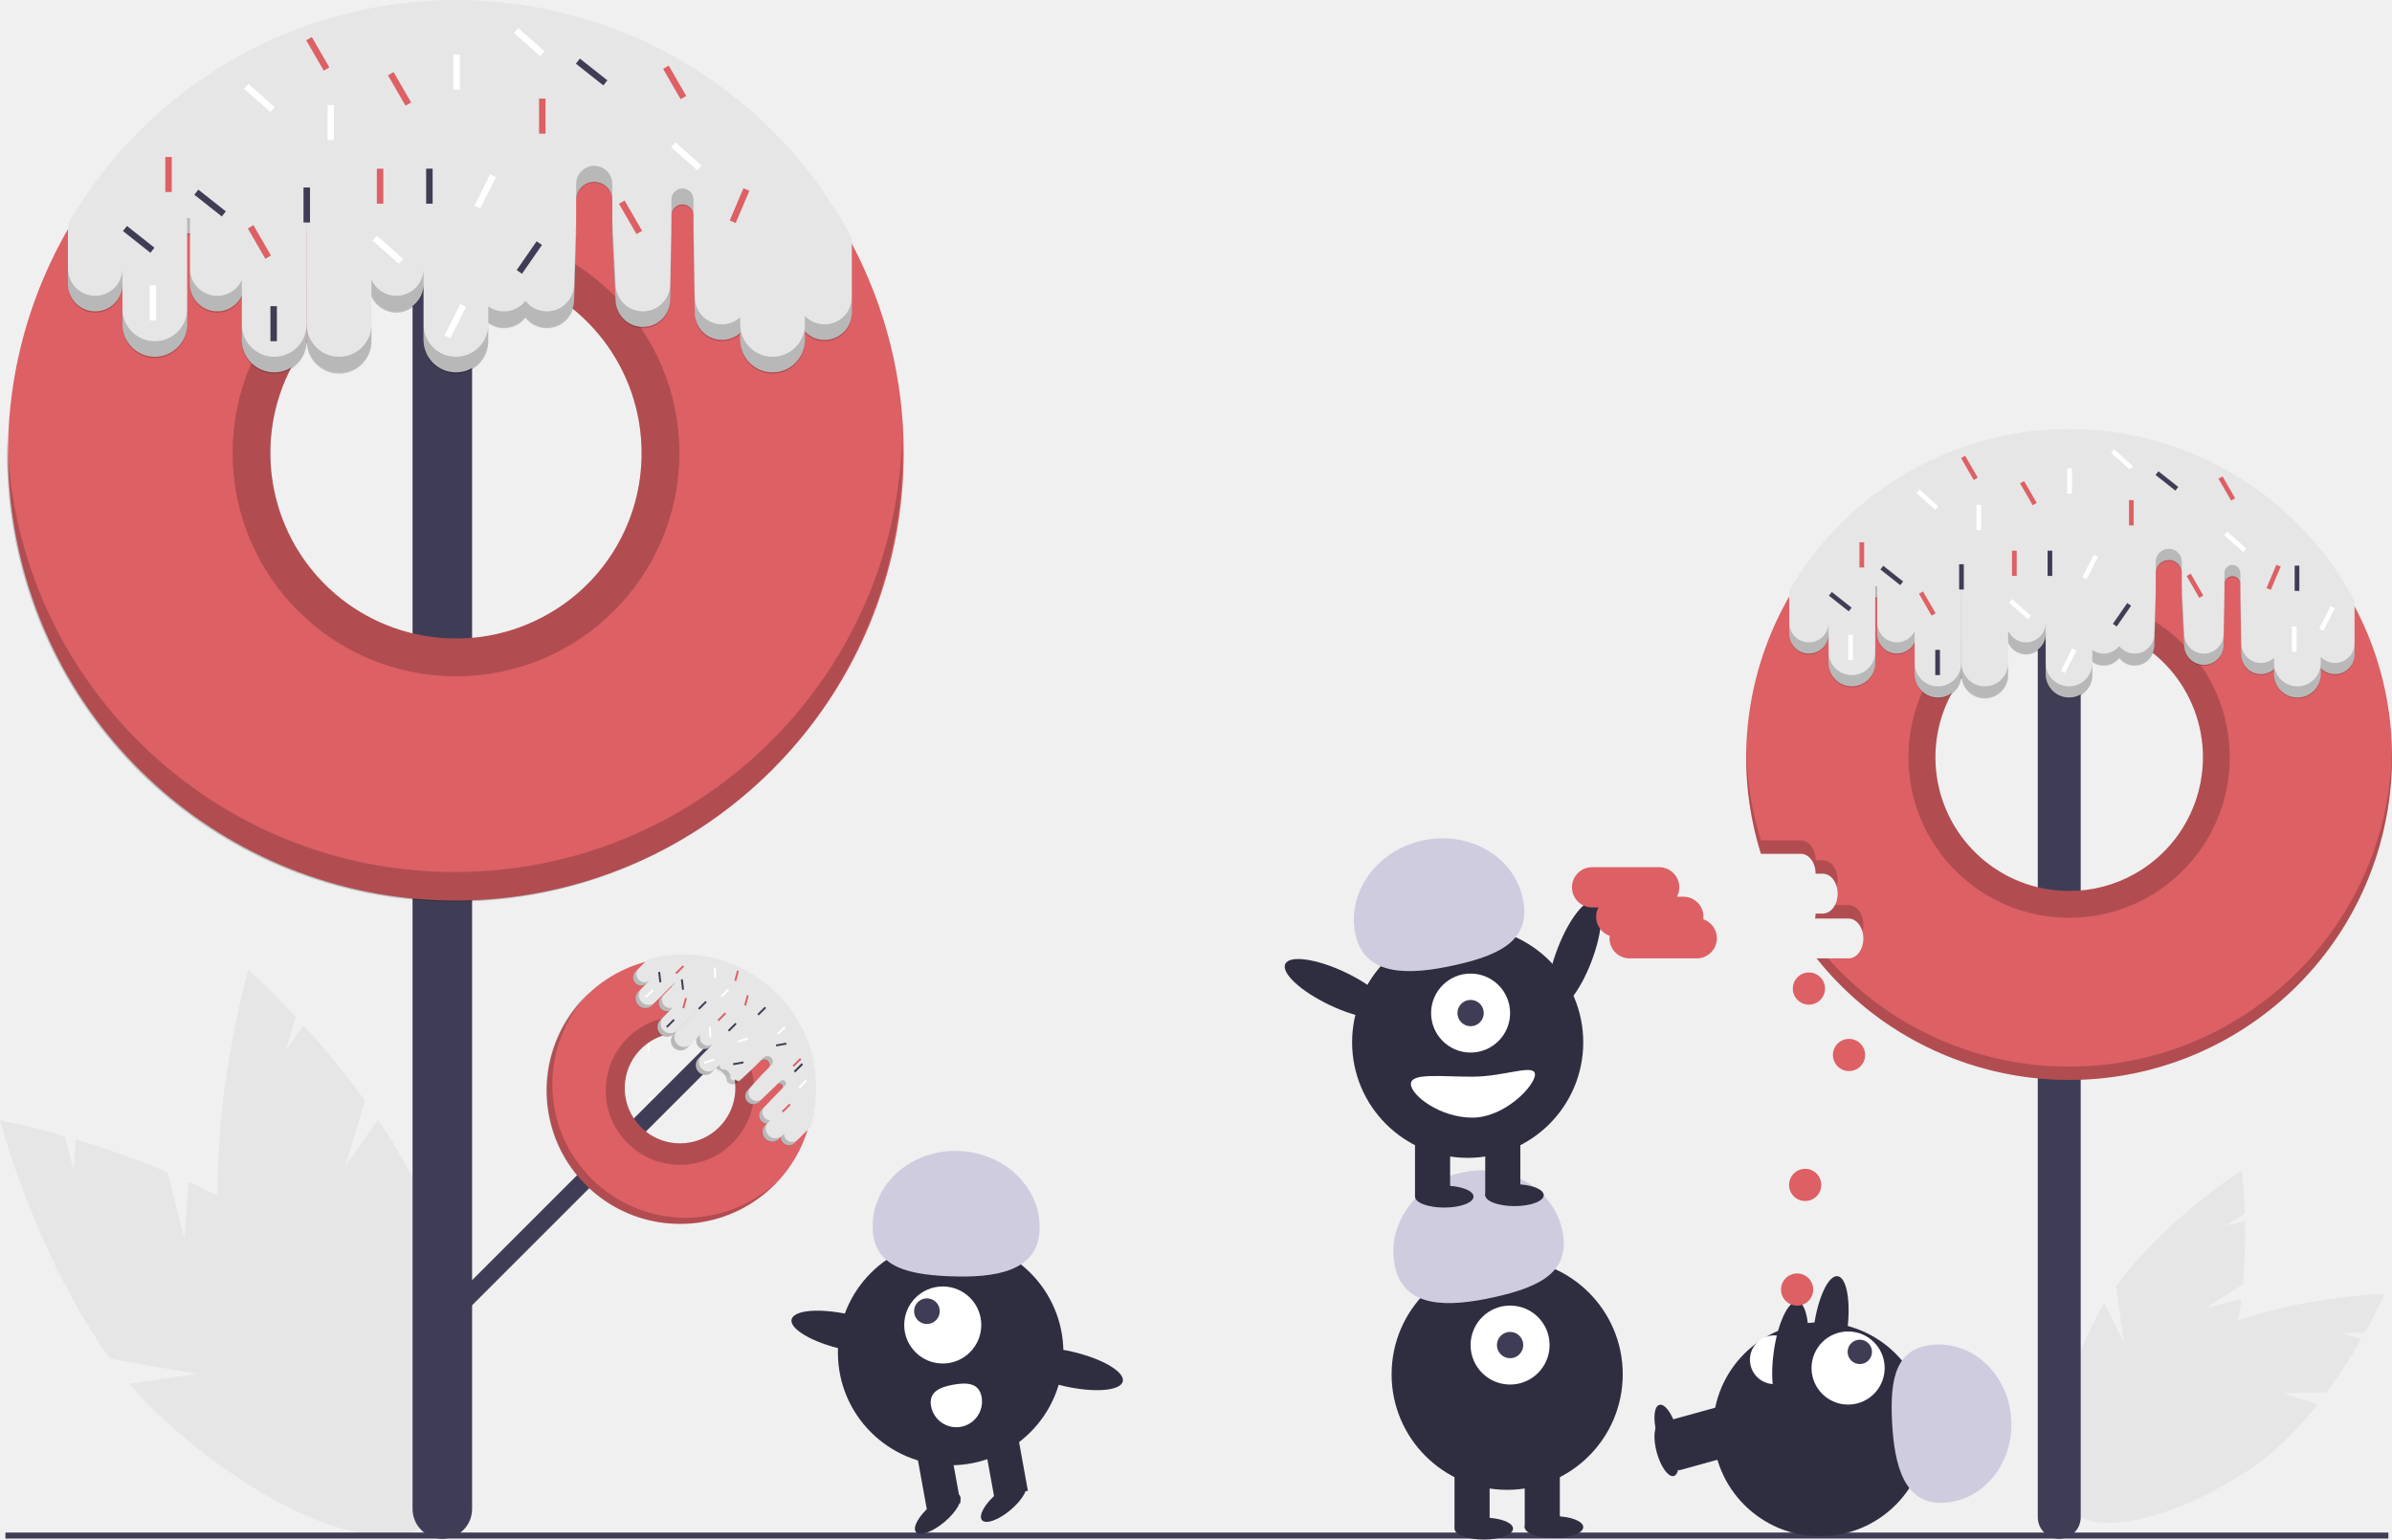
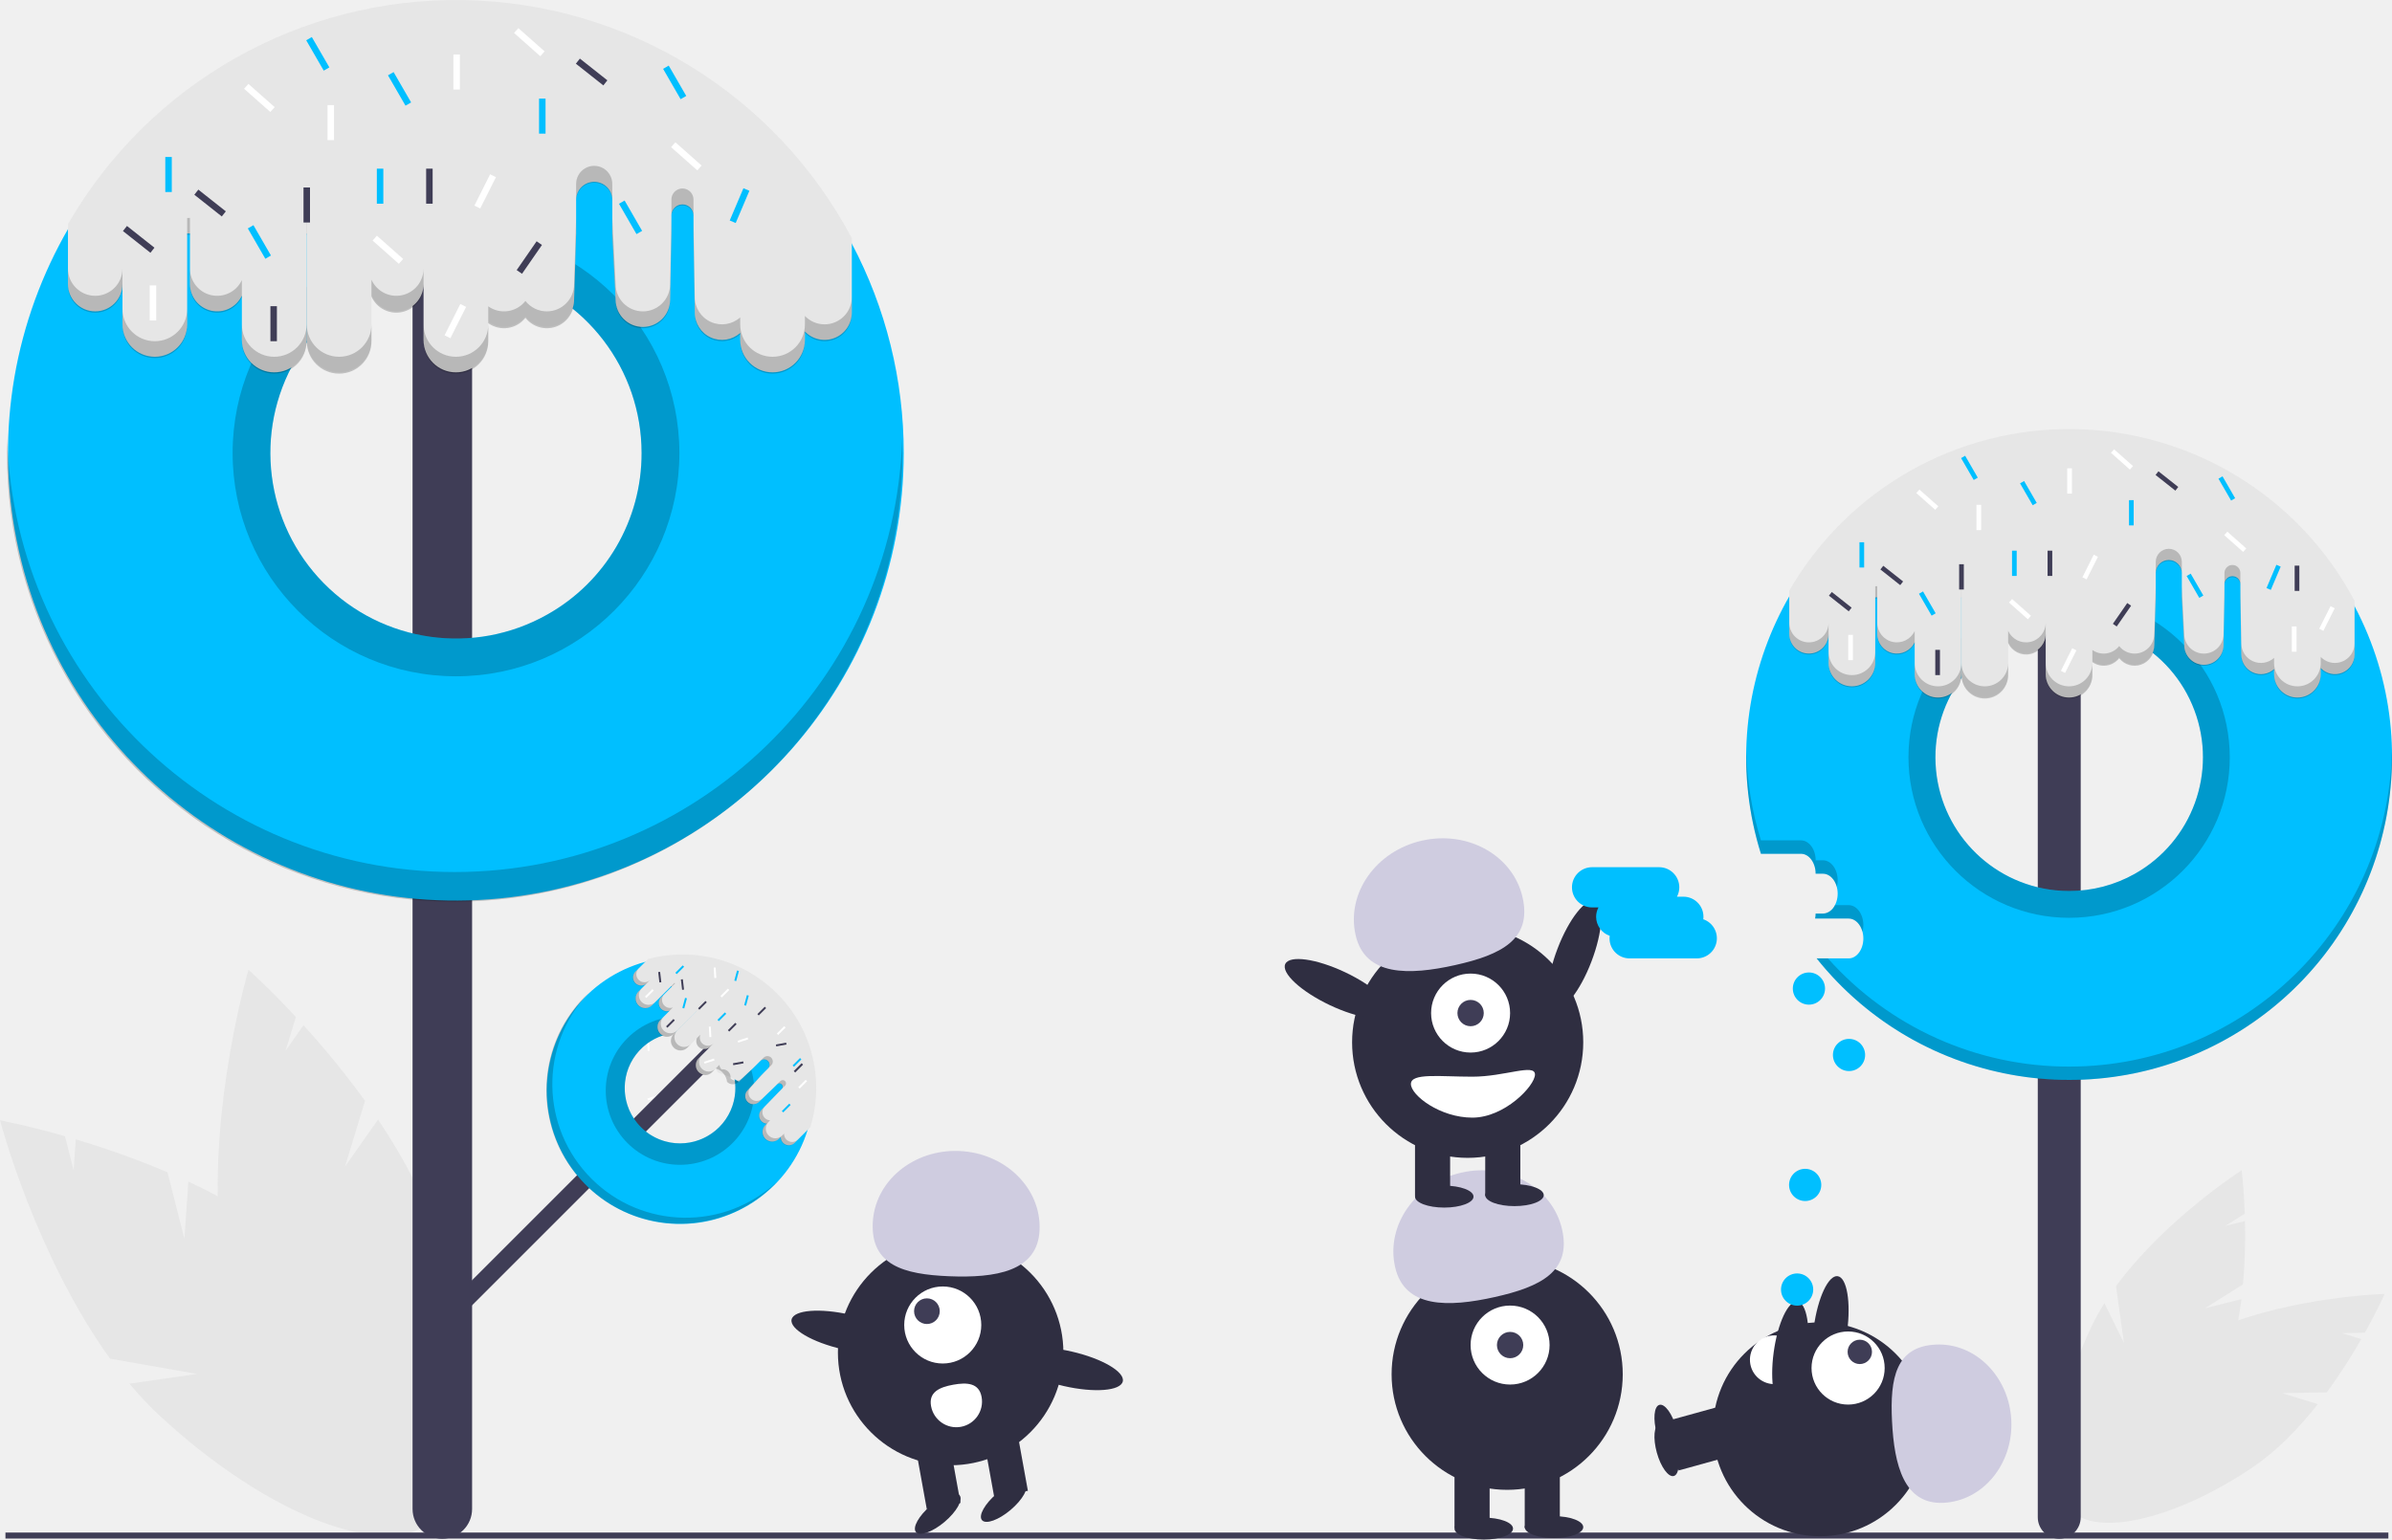
<svg xmlns="http://www.w3.org/2000/svg" id="eecd5703-95c1-49f4-87d9-4f8329cc0b43" data-name="Layer 1" width="891.381" height="573.886" viewBox="0 0 891.381 573.886">
  <path d="M222.569,620.336l-6.293-24.823a322.324,322.324,0,0,0-34.197-12.269l-.795,11.536-3.222-12.709c-14.411-4.115-24.216-5.928-24.216-5.928s13.243,50.359,41.02,88.86l32.366,5.685-25.144,3.625a130.406,130.406,0,0,0,11.247,11.919c40.407,37.506,85.412,54.714,100.523,38.435s-5.396-59.881-45.803-97.387c-12.527-11.627-28.262-20.958-44.014-28.302Z" transform="translate(-153.8458 -158.5369)" fill="#e6e6e6" />
  <path d="M282.425,593.38l7.443-24.502a322.325,322.325,0,0,0-22.932-28.179l-6.643,9.465,3.811-12.545c-10.21-10.972-17.665-17.592-17.665-17.592S231.744,569.981,235.621,617.297l24.768,21.597-23.398-9.894a130.406,130.406,0,0,0,3.467,16.017c15.203,52.993,44.835,90.988,66.185,84.863s26.333-54.05,11.13-107.043c-4.713-16.428-13.361-32.55-23.049-46.978Z" transform="translate(-153.8458 -158.5369)" fill="#e6e6e6" />
  <path d="M975.588,646.175l14.11-8.869a209.77,209.77,0,0,0,.747-23.633l-7.302,1.819,7.224-4.541c-.339-9.748-1.18-16.182-1.18-16.182s-28.53,18.288-46.806,43.199l2.963,21.18-7.281-14.843a84.867,84.867,0,0,0-5.127,9.352c-15.13,32.533-16.77,63.848-3.663,69.943s35.997-15.336,51.127-47.869c4.69-10.086,7.316-21.698,8.708-32.923Z" transform="translate(-153.8458 -158.5369)" fill="#e6e6e6" />
  <path d="M1004.269,677.839l16.663-.299a209.77,209.77,0,0,0,12.855-19.844l-7.191-2.218,8.531-.153c4.749-8.52,7.354-14.462,7.354-14.462s-33.876.908-62.397,12.786l-8.411,19.662,1.439-16.47a84.868,84.868,0,0,0-9.223,5.355c-29.768,20.029-47.359,45.988-39.29,57.981s38.743,5.479,68.511-14.55c9.228-6.209,17.479-14.793,24.472-23.682Z" transform="translate(-153.8458 -158.5369)" fill="#e6e6e6" />
  <rect x="2.029" y="571.273" width="888" height="2.241" fill="#3f3d56" />
  <rect x="402.421" y="219.049" width="2.573" height="13.894" transform="translate(-9.62947 -315.579) rotate(26.64397)" fill="#fff" />
  <rect x="394.196" y="531.16" width="0.767" height="4.142" transform="translate(-212.925 -109.2708) rotate(-6.64807)" fill="#3f3d56" />
  <rect x="396.799" y="565.653" width="0.767" height="4.142" transform="translate(657.0928 -146.5738) rotate(71.64397)" fill="#fff" />
  <rect x="395.063" y="546.129" width="0.767" height="4.142" transform="translate(-186.0342 -133.8152) rotate(-3.44079)" fill="#fff" />
  <rect x="391.484" y="523.458" width="0.767" height="4.142" transform="translate(-184.6801 -134.0709) rotate(-3.44079)" fill="#fff" />
-   <rect x="444.389" y="538.698" width="0.767" height="4.142" transform="translate(625.7457 -232.7066) rotate(68.00391)" fill="#dd6065" />
-   <rect x="400.27" y="538.969" width="0.767" height="4.142" transform="translate(-0.16235 -243.7981) rotate(15)" fill="#dd6065" />
+   <rect x="444.389" y="538.698" width="0.767" height="4.142" transform="translate(625.7457 -232.7066) rotate(68.00391)" fill="#00BFFF" />
+   <rect x="400.27" y="538.969" width="0.767" height="4.142" transform="translate(-0.16235 -243.7981) rotate(15)" fill="#00BFFF" />
  <rect x="286.479" y="70.608" width="2.418" height="13.058" fill="#3f3d56" />
  <rect x="285.028" y="102.042" width="2.418" height="13.058" fill="#fff" />
  <rect x="437.469" y="532.657" width="0.721" height="3.892" transform="translate(352.4128 -311.5472) rotate(45)" fill="#fff" />
  <rect x="444.706" y="574.35" width="0.721" height="3.892" transform="translate(384.0145 -304.4533) rotate(45)" fill="#fff" />
-   <rect x="439.711" y="557.734" width="0.721" height="3.892" transform="translate(6.00519 -253.3652) rotate(15)" fill="#dd6065" />
-   <rect x="440.731" y="542.851" width="0.721" height="3.892" transform="translate(360.5765 -310.8681) rotate(45)" fill="#dd6065" />
+   <rect x="439.711" y="557.734" width="0.721" height="3.892" transform="translate(6.00519 -253.3652) rotate(15)" fill="#00BFFF" />
+   <rect x="440.731" y="542.851" width="0.721" height="3.892" transform="translate(360.5765 -310.8681) rotate(45)" fill="#00BFFF" />
  <path d="M431.652,543.207a3.307,3.307,0,0,0-4.677-4.677L321.459,644.047a3.307,3.307,0,1,0,4.677,4.677L430.973,543.886" transform="translate(-153.8458 -158.5369)" fill="#3f3d56" />
-   <path d="M442.437,529.89a49.711,49.711,0,1,0,12.377,49.809A49.733,49.733,0,0,0,442.437,529.89Zm-40.702,54.094a20.575,20.575,0,0,1-9.05-5.282c-.507-.507-.977-1.043-1.429-1.588a20.621,20.621,0,1,1,10.479,6.87Z" transform="translate(-153.8458 -158.5369)" fill="#dd6065" />
+   <path d="M442.437,529.89a49.711,49.711,0,1,0,12.377,49.809A49.733,49.733,0,0,0,442.437,529.89Zm-40.702,54.094a20.575,20.575,0,0,1-9.05-5.282c-.507-.507-.977-1.043-1.429-1.588a20.621,20.621,0,1,1,10.479,6.87Z" transform="translate(-153.8458 -158.5369)" fill="#00BFFF" />
  <path d="M329.772,253.482a11.093,11.093,0,0,0-22.186,0V721.021a11.093,11.093,0,1,0,22.186,0V256.704" transform="translate(-153.8458 -158.5369)" fill="#3f3d56" />
-   <path d="M471.274,249.338A166.889,166.889,0,1,0,490.624,327.387,166.805,166.805,0,0,0,471.274,249.338Zm-113.508,138.29a69.167,69.167,0,1,1,35.167-60.241A68.827,68.827,0,0,1,357.766,387.628Z" transform="translate(-153.8458 -158.5369)" fill="#dd6065" />
+   <path d="M471.274,249.338A166.889,166.889,0,1,0,490.624,327.387,166.805,166.805,0,0,0,471.274,249.338Zm-113.508,138.29a69.167,69.167,0,1,1,35.167-60.241A68.827,68.827,0,0,1,357.766,387.628Z" transform="translate(-153.8458 -158.5369)" fill="#00BFFF" />
  <path d="M323.29,483.591A166.842,166.842,0,0,1,156.532,321.948q-.087,2.707-.089,5.435a166.847,166.847,0,1,0,333.693,0q0-2.731-.088-5.442A166.842,166.842,0,0,1,323.29,483.591Z" transform="translate(-153.8458 -158.5369)" opacity="0.2" />
  <path d="M323.773,244.131a83.251,83.251,0,1,0,83.256,83.256A83.349,83.349,0,0,0,323.773,244.131Zm33.992,143.497a69.167,69.167,0,1,1,35.167-60.241A68.827,68.827,0,0,1,357.766,387.628Z" transform="translate(-153.8458 -158.5369)" opacity="0.2" />
  <path d="M471.276,247.333v27.755a10.149,10.149,0,0,1-17.478,7.027v3.163a12.056,12.056,0,1,1-24.113,0v-2.636a10.143,10.143,0,0,1-16.926-7.554l-.484-29.5v-6.804a4.111,4.111,0,0,0-8.221,0v6.804l-.484,24.664a10.156,10.156,0,0,1-20.312,0l-1.243-24.664V232.98a6.737,6.737,0,0,0-13.473,0v12.608l-.759,24.664a10.148,10.148,0,0,1-18.136,6.268,10.129,10.129,0,0,1-13.851,2.012v6.746a12.056,12.056,0,1,1-24.113,0V264.448a10.152,10.152,0,0,1-19.412,4.164v16.665a12.056,12.056,0,1,1-24.113,0V245.587h-.068v39.69a12.056,12.056,0,1,1-24.113,0V268.752a10.15,10.15,0,0,1-19.345-4.304V245.587h-1.035v33.887a12.056,12.056,0,0,1-24.113,0V264.448a10.156,10.156,0,1,1-20.312,0V242.091A166.905,166.905,0,0,1,471.276,247.333Z" transform="translate(-153.8458 -158.5369)" fill="#e6e6e6" />
  <path d="M256.034,291.531a12.056,12.056,0,0,1-12.056-12.056v6.287a12.056,12.056,0,0,0,24.113,0v-6.287A12.056,12.056,0,0,1,256.034,291.531Z" transform="translate(-153.8458 -158.5369)" opacity="0.2" />
  <path d="M280.215,291.531a12.056,12.056,0,0,1-12.056-12.056v6.287a12.056,12.056,0,0,0,24.113,0v-6.287A12.056,12.056,0,0,1,280.215,291.531Z" transform="translate(-153.8458 -158.5369)" opacity="0.2" />
  <path d="M243.978,262.949a10.15,10.15,0,0,1-19.345-4.304v6.287a10.15,10.15,0,0,0,19.345,4.304Z" transform="translate(-153.8458 -158.5369)" opacity="0.2" />
  <rect x="114.245" y="81.247" width="0.068" height="6.287" opacity="0.2" />
  <path d="M199.485,258.645a10.156,10.156,0,0,1-20.312,0v6.287a10.156,10.156,0,0,0,20.312,0Z" transform="translate(-153.8458 -158.5369)" opacity="0.2" />
  <rect x="69.752" y="81.247" width="1.035" height="6.287" opacity="0.2" />
  <path d="M211.542,285.727a12.056,12.056,0,0,1-12.056-12.056v6.287a12.056,12.056,0,1,0,24.113,0v-6.287A12.056,12.056,0,0,1,211.542,285.727Z" transform="translate(-153.8458 -158.5369)" opacity="0.2" />
  <path d="M323.74,291.531a12.056,12.056,0,0,1-12.056-12.056v6.287a12.056,12.056,0,0,0,24.113,0v-6.287A12.056,12.056,0,0,1,323.74,291.531Z" transform="translate(-153.8458 -158.5369)" opacity="0.2" />
  <path d="M412.275,232.98a4.111,4.111,0,1,0-8.221,0v6.287a4.111,4.111,0,1,1,8.221,0Z" transform="translate(-153.8458 -158.5369)" opacity="0.2" />
  <path d="M311.683,258.645a10.152,10.152,0,0,1-19.412,4.164v6.287a10.152,10.152,0,0,0,19.412-4.164Z" transform="translate(-153.8458 -158.5369)" opacity="0.2" />
  <path d="M393.414,274.604a10.155,10.155,0,0,1-10.156-10.156L382.015,239.784v6.287l1.243,24.664a10.156,10.156,0,0,0,20.312,0l.484-24.664v-6.287l-.484,24.664A10.155,10.155,0,0,1,393.414,274.604Z" transform="translate(-153.8458 -158.5369)" opacity="0.2" />
  <path d="M461.12,279.44a10.123,10.123,0,0,1-7.322-3.129v3.163a12.056,12.056,0,0,1-24.113,0v-2.636a10.143,10.143,0,0,1-16.926-7.554L412.275,239.784v6.287l.484,29.5a10.143,10.143,0,0,0,16.926,7.554v2.636a12.056,12.056,0,0,0,24.113,0v-3.163a10.149,10.149,0,0,0,17.478-7.027v-6.287A10.155,10.155,0,0,1,461.12,279.44Z" transform="translate(-153.8458 -158.5369)" opacity="0.2" />
  <path d="M357.627,274.604a10.131,10.131,0,0,1-7.98-3.888,10.129,10.129,0,0,1-13.851,2.012v6.287a10.129,10.129,0,0,0,13.851-2.012,10.148,10.148,0,0,0,18.136-6.268l.759-24.664v-6.287l-.759,24.664A10.155,10.155,0,0,1,357.627,274.604Z" transform="translate(-153.8458 -158.5369)" opacity="0.2" />
  <path d="M382.015,227.176a6.737,6.737,0,1,0-13.473,0v6.287a6.737,6.737,0,1,1,13.473,0Z" transform="translate(-153.8458 -158.5369)" opacity="0.2" />
  <rect x="113.103" y="69.882" width="2.418" height="13.058" fill="#3f3d56" />
  <rect x="158.805" y="62.87" width="2.418" height="13.058" fill="#3f3d56" />
  <rect x="100.771" y="114.133" width="2.418" height="13.058" fill="#3f3d56" />
  <rect x="349.889" y="248.005" width="2.418" height="13.058" transform="matrix(0.82235, 0.56898, -0.56898, 0.82235, 53.34956, -313.0864)" fill="#3f3d56" />
  <rect x="230.92" y="227.694" width="2.418" height="13.058" transform="translate(-249.4311 112.3918) rotate(-51.64807)" fill="#3f3d56" />
  <rect x="373.102" y="178.849" width="2.418" height="13.058" transform="translate(-157.1666 205.3561) rotate(-51.64807)" fill="#3f3d56" />
  <rect x="204.321" y="241.235" width="2.418" height="13.058" transform="translate(-270.1448 96.67165) rotate(-51.64807)" fill="#3f3d56" />
  <rect x="122.05" y="39.173" width="2.418" height="13.058" fill="#fff" />
  <rect x="55.795" y="106.395" width="2.418" height="13.058" fill="#fff" />
  <rect x="168.961" y="20.312" width="2.418" height="13.058" fill="#fff" />
  <rect x="333.446" y="223.341" width="2.418" height="13.058" transform="translate(-15.2249 -284.2015) rotate(26.64397)" fill="#fff" />
  <rect x="322.323" y="271.702" width="2.418" height="13.058" transform="translate(5.28136 -274.078) rotate(26.64397)" fill="#fff" />
  <rect x="297.175" y="245.104" width="2.418" height="13.058" transform="translate(-241.6971 149.4362) rotate(-48.44079)" fill="#fff" />
  <rect x="249.297" y="188.521" width="2.418" height="13.058" transform="translate(-215.4738 94.56458) rotate(-48.44079)" fill="#fff" />
  <rect x="408.406" y="210.284" width="2.418" height="13.058" transform="translate(-178.2011 220.9465) rotate(-48.44079)" fill="#fff" />
  <rect x="349.889" y="167.726" width="2.418" height="13.058" transform="translate(-166.0534 162.8345) rotate(-48.44079)" fill="#fff" />
-   <rect x="140.428" y="62.87" width="2.418" height="13.058" fill="#dd6065" />
-   <rect x="428.234" y="228.661" width="2.418" height="13.058" transform="translate(-27.78501 -307.6581) rotate(23.00391)" fill="#dd6065" />
-   <rect x="249.297" y="242.202" width="2.418" height="13.058" transform="translate(-244.6498 0.0399) rotate(-30)" fill="#dd6065" />
-   <rect x="387.611" y="233.013" width="2.418" height="13.058" transform="translate(-221.5249 67.9656) rotate(-30)" fill="#dd6065" />
-   <rect x="301.528" y="185.136" width="2.418" height="13.058" transform="matrix(0.86603, -0.5, 0.5, 0.86603, -209.119, 18.50958)" fill="#dd6065" />
-   <rect x="404.054" y="182.718" width="2.418" height="13.058" transform="translate(-194.1741 69.44867) rotate(-30)" fill="#dd6065" />
-   <rect x="271.06" y="172.078" width="2.418" height="13.058" transform="translate(-206.6721 1.52637) rotate(-30)" fill="#dd6065" />
-   <rect x="200.879" y="36.755" width="2.418" height="13.058" fill="#dd6065" />
-   <rect x="61.599" y="58.517" width="2.418" height="13.058" fill="#dd6065" />
+   <rect x="140.428" y="62.87" width="2.418" height="13.058" fill="#00BFFF" />
+   <rect x="428.234" y="228.661" width="2.418" height="13.058" transform="translate(-27.78501 -307.6581) rotate(23.00391)" fill="#00BFFF" />
+   <rect x="249.297" y="242.202" width="2.418" height="13.058" transform="translate(-244.6498 0.0399) rotate(-30)" fill="#00BFFF" />
+   <rect x="387.611" y="233.013" width="2.418" height="13.058" transform="translate(-221.5249 67.9656) rotate(-30)" fill="#00BFFF" />
+   <rect x="301.528" y="185.136" width="2.418" height="13.058" transform="matrix(0.86603, -0.5, 0.5, 0.86603, -209.119, 18.50958)" fill="#00BFFF" />
+   <rect x="404.054" y="182.718" width="2.418" height="13.058" transform="translate(-194.1741 69.44867) rotate(-30)" fill="#00BFFF" />
+   <rect x="271.06" y="172.078" width="2.418" height="13.058" transform="translate(-206.6721 1.52637) rotate(-30)" fill="#00BFFF" />
+   <rect x="200.879" y="36.755" width="2.418" height="13.058" fill="#00BFFF" />
+   <rect x="61.599" y="58.517" width="2.418" height="13.058" fill="#00BFFF" />
  <path d="M374.238,597.888a49.736,49.736,0,0,1-1.078-69.223q-.589.552-1.164,1.127a49.737,49.737,0,1,0,70.339,70.339q.576-.576,1.128-1.166A49.736,49.736,0,0,1,374.238,597.888Z" transform="translate(-153.8458 -158.5369)" opacity="0.2" />
  <path d="M426.827,545.5a27.674,27.674,0,1,0,0,39.124A27.708,27.708,0,0,0,426.827,545.5Zm-4.981,33.203a20.627,20.627,0,0,1-29.162,0c-.507-.507-.977-1.043-1.429-1.588a20.616,20.616,0,1,1,30.59,1.588Z" transform="translate(-153.8458 -158.5369)" opacity="0.2" />
  <path d="M455.81,578.703,449.96,584.554a3.025,3.025,0,0,1-5.165-2.203l-.667.667a3.594,3.594,0,0,1-5.083-5.083l.556-.556a3.024,3.024,0,0,1-1.976-5.16l6.116-6.32,1.434-1.434a1.225,1.225,0,0,0-1.733-1.733l-1.434,1.434-5.301,5.097a3.027,3.027,0,0,1-4.281-4.281l4.937-5.461,2.658-2.658a2.008,2.008,0,0,0-2.84-2.84l-2.658,2.658-5.359,5.039a34.695,34.695,0,0,0-7.645-3.364,3.017,3.017,0,0,1-.842-1.633l-1.422,1.422a3.594,3.594,0,0,1-5.083-5.083l4.391-4.391a3.026,3.026,0,0,1-4.97-3.214L410.08,548.97a3.594,3.594,0,0,1-5.083-5.083l8.366-8.366-.014-.014-8.366,8.366a3.594,3.594,0,0,1-5.083-5.083l3.483-3.483a3.026,3.026,0,0,1-3.17-4.985l3.976-3.976-.218-.218-7.143,7.143a3.594,3.594,0,0,1-5.083-5.083l3.167-3.167a3.027,3.027,0,0,1-4.281-4.281l4.713-4.713a49.754,49.754,0,0,1,60.467,62.677Z" transform="translate(-153.8458 -158.5369)" fill="#e6e6e6" />
  <path d="M401.124,542.649a3.594,3.594,0,0,1,0-5.083l-1.325,1.325a3.594,3.594,0,0,0,5.083,5.083l1.325-1.325A3.594,3.594,0,0,1,401.124,542.649Z" transform="translate(-153.8458 -158.5369)" opacity="0.2" />
  <path d="M406.221,547.746a3.594,3.594,0,0,1,0-5.083l-1.325,1.325a3.594,3.594,0,1,0,5.083,5.083l1.325-1.325A3.594,3.594,0,0,1,406.221,547.746Z" transform="translate(-153.8458 -158.5369)" opacity="0.2" />
  <path d="M404.607,534.083a3.026,3.026,0,0,1-3.17-4.985l-1.325,1.325a3.026,3.026,0,0,0,3.17,4.985Z" transform="translate(-153.8458 -158.5369)" opacity="0.2" />
  <rect x="412.98" y="534.943" width="1.874" height="0.02" transform="translate(-410.8811 290.8307) rotate(-45)" opacity="0.2" />
  <path d="M396.136,523.798a3.027,3.027,0,1,1-4.281-4.281l-1.325,1.325a3.027,3.027,0,0,0,4.281,4.281Z" transform="translate(-153.8458 -158.5369)" opacity="0.2" />
  <rect x="403.703" y="525.522" width="1.874" height="0.309" transform="translate(-407.0386 281.5542) rotate(-45)" opacity="0.2" />
  <path d="M392.968,532.048a3.594,3.594,0,0,1,0-5.083L391.643,528.29a3.594,3.594,0,1,0,5.083,5.083l1.325-1.325A3.594,3.594,0,0,1,392.968,532.048Z" transform="translate(-153.8458 -158.5369)" opacity="0.2" />
  <path d="M415.395,556.921a3.594,3.594,0,0,1,0-5.083L414.07,553.163a3.594,3.594,0,1,0,5.083,5.083l1.325-1.325A3.594,3.594,0,0,1,415.395,556.921Z" transform="translate(-153.8458 -158.5369)" opacity="0.2" />
  <path d="M446.399,563.241a1.225,1.225,0,0,0-1.733-1.733l-1.325,1.325a1.225,1.225,0,1,1,1.733,1.733Z" transform="translate(-153.8458 -158.5369)" opacity="0.2" />
  <path d="M419.786,547.448a3.026,3.026,0,0,1-4.97-3.214l-1.325,1.325a3.026,3.026,0,0,0,4.97,3.214Z" transform="translate(-153.8458 -158.5369)" opacity="0.2" />
  <path d="M433.65,568.039a3.027,3.027,0,0,1,0-4.281l4.937-5.461-1.325,1.325-4.937,5.461a3.027,3.027,0,1,0,4.281,4.281l5.301-5.097,1.325-1.325-5.301,5.097A3.027,3.027,0,0,1,433.65,568.039Z" transform="translate(-153.8458 -158.5369)" opacity="0.2" />
  <path d="M446.902,583.33a3.018,3.018,0,0,1-.884-2.203l-.667.667a3.594,3.594,0,1,1-5.083-5.083l.556-.556a3.024,3.024,0,0,1-1.976-5.16l6.116-6.32-1.325,1.325-6.116,6.32a3.024,3.024,0,0,0,1.976,5.16l-.556.556a3.594,3.594,0,1,0,5.083,5.083l.667-.667a3.025,3.025,0,0,0,5.165,2.203l1.325-1.325A3.027,3.027,0,0,1,446.902,583.33Z" transform="translate(-153.8458 -158.5369)" opacity="0.2" />
  <path d="M426.106,560.496a3.02,3.02,0,0,0-3.364-3.364,3.017,3.017,0,0,1-.842-1.633l-1.325,1.325a5.804,5.804,0,0,1,4.206,4.997,3.027,3.027,0,0,0,4.281,0l5.359-5.039,1.325-1.325-5.359,5.039A3.027,3.027,0,0,1,426.106,560.496Z" transform="translate(-153.8458 -158.5369)" opacity="0.2" />
  <path d="M441.244,555.639a2.008,2.008,0,1,0-2.84-2.84l-1.325,1.325a2.008,2.008,0,1,1,2.84,2.84Z" transform="translate(-153.8458 -158.5369)" opacity="0.2" />
  <rect x="415.246" y="531.332" width="0.721" height="3.892" transform="translate(344.9668 -296.2214) rotate(45)" fill="#3f3d56" />
  <rect x="426.357" y="539.487" width="0.721" height="3.892" transform="translate(353.9879 -301.6897) rotate(45)" fill="#3f3d56" />
  <rect x="437.357" y="533.487" width="0.721" height="3.892" transform="translate(352.9671 -311.2253) rotate(45)" fill="#3f3d56" />
  <rect x="403.319" y="538.06" width="0.721" height="3.892" transform="translate(346.231 -285.8171) rotate(45)" fill="#3f3d56" />
  <rect x="428.6" y="552.943" width="0.721" height="3.892" transform="translate(744.1707 -125.0834) rotate(79.67891)" fill="#3f3d56" />
  <rect x="444.6" y="545.943" width="0.721" height="3.892" transform="translate(750.4174 -146.5704) rotate(79.67891)" fill="#3f3d56" />
  <rect x="407.804" y="523.584" width="0.721" height="3.892" transform="translate(-211.9423 -107.7498) rotate(-6.64807)" fill="#3f3d56" />
  <rect x="399.343" y="520.832" width="0.721" height="3.892" transform="translate(-211.6805 -108.7478) rotate(-6.64807)" fill="#3f3d56" />
  <rect x="423.605" y="526.744" width="0.721" height="3.892" transform="translate(344.1714 -303.4757) rotate(45)" fill="#fff" />
  <rect x="444.605" y="540.744" width="0.721" height="3.892" transform="translate(360.2217 -314.2244) rotate(45)" fill="#fff" />
  <rect x="452.605" y="560.744" width="0.721" height="3.892" transform="translate(376.707 -314.0234) rotate(45)" fill="#fff" />
  <rect x="395.469" y="526.948" width="0.721" height="3.892" transform="translate(336.0749 -283.5212) rotate(45)" fill="#fff" />
  <rect x="430.333" y="544.278" width="0.721" height="3.892" transform="translate(659.6445 -193.1087) rotate(71.64397)" fill="#fff" />
  <rect x="417.794" y="552.127" width="0.721" height="3.892" transform="translate(658.5045 -175.8307) rotate(71.64397)" fill="#fff" />
  <rect x="418.1" y="541.22" width="0.721" height="3.892" transform="translate(-185.6907 -132.443) rotate(-3.44079)" fill="#fff" />
  <rect x="419.935" y="519.201" width="0.721" height="3.892" transform="translate(-184.3658 -132.3726) rotate(-3.44079)" fill="#fff" />
-   <rect x="422.484" y="535.613" width="0.721" height="3.892" transform="translate(350.1142 -300.0852) rotate(45)" fill="#dd6065" />
-   <rect x="446.484" y="569.613" width="0.721" height="3.892" transform="translate(381.1853 -307.0974) rotate(45)" fill="#dd6065" />
-   <rect x="450.484" y="552.613" width="0.721" height="3.892" transform="translate(370.336 -314.905) rotate(45)" fill="#dd6065" />
-   <rect x="408.62" y="530.516" width="0.721" height="3.892" transform="translate(-2.09876 -246.2455) rotate(15)" fill="#dd6065" />
-   <rect x="431.658" y="529.497" width="0.721" height="3.892" transform="translate(-1.57758 -252.243) rotate(15)" fill="#dd6065" />
-   <rect x="427.988" y="520.322" width="0.721" height="3.892" transform="translate(-4.07719 -251.6058) rotate(15)" fill="#dd6065" />
-   <rect x="406.785" y="518.08" width="0.721" height="3.892" transform="translate(333.118 -294.12) rotate(45)" fill="#dd6065" />
+   <rect x="422.484" y="535.613" width="0.721" height="3.892" transform="translate(350.1142 -300.0852) rotate(45)" fill="#00BFFF" />
+   <rect x="446.484" y="569.613" width="0.721" height="3.892" transform="translate(381.1853 -307.0974) rotate(45)" fill="#00BFFF" />
+   <rect x="450.484" y="552.613" width="0.721" height="3.892" transform="translate(370.336 -314.905) rotate(45)" fill="#00BFFF" />
+   <rect x="408.62" y="530.516" width="0.721" height="3.892" transform="translate(-2.09876 -246.2455) rotate(15)" fill="#00BFFF" />
+   <rect x="431.658" y="529.497" width="0.721" height="3.892" transform="translate(-1.57758 -252.243) rotate(15)" fill="#00BFFF" />
+   <rect x="427.988" y="520.322" width="0.721" height="3.892" transform="translate(-4.07719 -251.6058) rotate(15)" fill="#00BFFF" />
+   <rect x="406.785" y="518.08" width="0.721" height="3.892" transform="translate(333.118 -294.12) rotate(45)" fill="#00BFFF" />
  <path d="M929.226,365.467a8,8,0,1,0-16,0V724.114a8,8,0,0,0,16,0V367.79" transform="translate(-153.8458 -158.5369)" fill="#3f3d56" />
-   <path d="M1031.276,384.5a120.362,120.362,0,0,0-221.22,92.29h14.93c3,0,5.46,3.34,5.46,7.43h2.74c3.01,0,5.47,3.34,5.47,7.43,0,4.08-2.46,7.43-5.47,7.43h-2.74a10.087,10.087,0,0,1-.19,1.85h12.5c3.01,0,5.47,3.35,5.47,7.43,0,4.09-2.46,7.43-5.47,7.43h-11.94a120.34,120.34,0,0,0,200.46-131.29Zm-81.86,99.74a49.676,49.676,0,0,1-24.52,6.42,51.473,51.473,0,0,1-5.15-.26,49.849,49.849,0,1,1,29.67-6.16Z" transform="translate(-153.8458 -158.5369)" fill="#dd6065" />
+   <path d="M1031.276,384.5a120.362,120.362,0,0,0-221.22,92.29h14.93c3,0,5.46,3.34,5.46,7.43h2.74c3.01,0,5.47,3.34,5.47,7.43,0,4.08-2.46,7.43-5.47,7.43h-2.74a10.087,10.087,0,0,1-.19,1.85h12.5c3.01,0,5.47,3.35,5.47,7.43,0,4.09-2.46,7.43-5.47,7.43h-11.94a120.34,120.34,0,0,0,200.46-131.29Zm-81.86,99.74a49.676,49.676,0,0,1-24.52,6.42,51.473,51.473,0,0,1-5.15-.26,49.849,49.849,0,1,1,29.67-6.16Z" transform="translate(-153.8458 -158.5369)" fill="#00BFFF" />
  <path d="M847.899,505.862a9.736,9.736,0,0,0,.327-2.5c0-4.086-2.461-7.429-5.469-7.429H837.64a5.239,5.239,0,0,1-4.455,3.143h-2.735a9.754,9.754,0,0,1-.196,1.857H842.757C845.119,500.933,847.138,502.998,847.899,505.862Z" transform="translate(-153.8458 -158.5369)" opacity="0.2" />
  <path d="M833.186,484.219c2.362,0,4.381,2.065,5.142,4.929a9.73,9.73,0,0,0,.328-2.5c0-4.086-2.461-7.429-5.469-7.429h-2.735c0-4.086-2.461-7.429-5.469-7.429H810.056a120.181,120.181,0,0,1-5.436-33.672c-.02.89-.045,1.778-.045,2.672a120.276,120.276,0,0,0,5.481,36h14.926c3.008,0,5.469,3.343,5.469,7.429Z" transform="translate(-153.8458 -158.5369)" opacity="0.2" />
  <path d="M924.901,556.116a120.017,120.017,0,0,1-89.87-40.326h-4.218a120.323,120.323,0,0,0,214.414-75c0-.752-.021-1.5-.035-2.248A120.323,120.323,0,0,1,924.901,556.116Z" transform="translate(-153.8458 -158.5369)" opacity="0.2" />
  <path d="M924.896,380.92a59.87,59.87,0,1,0,59.88,59.87A59.941,59.941,0,0,0,924.896,380.92Zm24.52,103.32a49.676,49.676,0,0,1-24.52,6.42,51.473,51.473,0,0,1-5.15-.26,49.849,49.849,0,1,1,29.67-6.16Z" transform="translate(-153.8458 -158.5369)" opacity="0.2" />
  <path d="M1031.276,382.502V402.518a7.319,7.319,0,0,1-12.605,5.068v2.281a8.695,8.695,0,1,1-17.39,0V407.966a7.315,7.315,0,0,1-12.207-5.448l-.349-21.275V376.336a2.965,2.965,0,1,0-5.929,0v4.907l-.349,17.787a7.324,7.324,0,0,1-14.648,0l-.896-17.787V372.151a4.858,4.858,0,0,0-9.717,0v9.092l-.548,17.787a7.319,7.319,0,0,1-13.079,4.52,7.304,7.304,0,0,1-9.989,1.451v4.865a8.695,8.695,0,0,1-17.39,0V394.845a7.321,7.321,0,0,1-14,3.003v12.019a8.695,8.695,0,0,1-17.39,0V381.243h-.049v28.624a8.695,8.695,0,1,1-17.39,0V397.949a7.32,7.32,0,0,1-13.951-3.104v-13.602h-.746v24.438a8.695,8.695,0,0,1-17.39,0V394.845a7.324,7.324,0,0,1-14.648,0V378.722a120.368,120.368,0,0,1,210.657,3.781Z" transform="translate(-153.8458 -158.5369)" fill="#e6e6e6" />
  <path d="M876.048,414.376a8.694,8.694,0,0,1-8.695-8.695v4.534a8.695,8.695,0,0,0,17.39,0v-4.534A8.694,8.694,0,0,1,876.048,414.376Z" transform="translate(-153.8458 -158.5369)" opacity="0.2" />
  <path d="M893.487,414.376a8.694,8.694,0,0,1-8.695-8.695v4.534a8.695,8.695,0,0,0,17.39,0v-4.534A8.694,8.694,0,0,1,893.487,414.376Z" transform="translate(-153.8458 -158.5369)" opacity="0.2" />
  <path d="M867.354,393.764a7.32,7.32,0,0,1-13.951-3.104v4.534a7.32,7.32,0,0,0,13.951,3.104Z" transform="translate(-153.8458 -158.5369)" opacity="0.2" />
  <rect x="730.898" y="218.521" width="0.049" height="4.534" opacity="0.2" />
  <path d="M835.267,390.66a7.324,7.324,0,0,1-14.648,0v4.534a7.324,7.324,0,0,0,14.648,0Z" transform="translate(-153.8458 -158.5369)" opacity="0.2" />
  <rect x="698.811" y="218.521" width="0.746" height="4.534" opacity="0.2" />
  <path d="M843.962,410.191a8.694,8.694,0,0,1-8.695-8.695v4.534a8.695,8.695,0,0,0,17.39,0v-4.534A8.694,8.694,0,0,1,843.962,410.191Z" transform="translate(-153.8458 -158.5369)" opacity="0.2" />
  <path d="M924.876,414.376a8.694,8.694,0,0,1-8.695-8.695v4.534a8.695,8.695,0,1,0,17.39,0v-4.534A8.694,8.694,0,0,1,924.876,414.376Z" transform="translate(-153.8458 -158.5369)" opacity="0.2" />
  <path d="M988.726,372.151a2.965,2.965,0,1,0-5.929,0v4.534a2.965,2.965,0,1,1,5.929,0Z" transform="translate(-153.8458 -158.5369)" opacity="0.2" />
  <path d="M916.181,390.66a7.321,7.321,0,0,1-14,3.003v4.534a7.321,7.321,0,0,0,14-3.003Z" transform="translate(-153.8458 -158.5369)" opacity="0.2" />
  <path d="M975.124,402.169a7.323,7.323,0,0,1-7.324-7.324l-.896-17.787v4.534l.896,17.787a7.324,7.324,0,0,0,14.648,0l.349-17.787v-4.534l-.349,17.787A7.323,7.323,0,0,1,975.124,402.169Z" transform="translate(-153.8458 -158.5369)" opacity="0.2" />
  <path d="M1023.951,405.657a7.3,7.3,0,0,1-5.28-2.257v2.281a8.695,8.695,0,1,1-17.39,0v-1.901a7.315,7.315,0,0,1-12.207-5.448l-.349-21.275v4.534l.349,21.275a7.315,7.315,0,0,0,12.207,5.448v1.901a8.695,8.695,0,0,0,17.39,0v-2.281a7.319,7.319,0,0,0,12.605-5.068v-4.534A7.323,7.323,0,0,1,1023.951,405.657Z" transform="translate(-153.8458 -158.5369)" opacity="0.2" />
  <path d="M949.315,402.169a7.306,7.306,0,0,1-5.755-2.804,7.304,7.304,0,0,1-9.989,1.451v4.534a7.304,7.304,0,0,0,9.989-1.451,7.319,7.319,0,0,0,13.079-4.52l.548-17.787v-4.534l-.548,17.787A7.323,7.323,0,0,1,949.315,402.169Z" transform="translate(-153.8458 -158.5369)" opacity="0.2" />
  <path d="M966.903,367.966a4.858,4.858,0,1,0-9.717,0v4.534a4.858,4.858,0,1,1,9.717,0Z" transform="translate(-153.8458 -158.5369)" opacity="0.2" />
  <rect x="730.074" y="210.325" width="1.744" height="9.417" fill="#3f3d56" />
  <rect x="763.033" y="205.268" width="1.744" height="9.417" fill="#3f3d56" />
  <rect x="855.108" y="210.848" width="1.744" height="9.417" fill="#3f3d56" />
  <rect x="721.181" y="242.237" width="1.744" height="9.417" fill="#3f3d56" />
  <rect x="943.734" y="382.987" width="1.744" height="9.417" transform="translate(234.5499 -627.1232) rotate(34.67891)" fill="#3f3d56" />
  <rect x="857.937" y="368.339" width="1.744" height="9.417" transform="translate(-120.4682 656.5284) rotate(-51.64807)" fill="#3f3d56" />
  <rect x="960.475" y="333.113" width="1.744" height="9.417" transform="translate(-53.92938 723.5719) rotate(-51.64807)" fill="#3f3d56" />
  <rect x="838.755" y="378.104" width="1.744" height="9.417" transform="matrix(0.62049, -0.78421, 0.78421, 0.62049, -135.4064, 645.1914)" fill="#3f3d56" />
  <rect x="736.527" y="188.178" width="1.744" height="9.417" fill="#fff" />
  <rect x="688.745" y="236.657" width="1.744" height="9.417" fill="#fff" />
  <rect x="770.357" y="174.576" width="1.744" height="9.417" fill="#fff" />
  <rect x="854.062" y="233.518" width="1.744" height="9.417" fill="#fff" />
  <rect x="931.876" y="365.2" width="1.744" height="9.417" transform="translate(111.0859 -537.5428) rotate(26.64397)" fill="#fff" />
  <rect x="923.854" y="400.077" width="1.744" height="9.417" transform="translate(125.8744 -530.2419) rotate(26.64397)" fill="#fff" />
  <rect x="1020.115" y="384.382" width="1.744" height="9.417" transform="translate(129.0581 -575.0761) rotate(26.64397)" fill="#fff" />
  <rect x="905.718" y="380.894" width="1.744" height="9.417" transform="translate(-137.2171 649.6342) rotate(-48.44079)" fill="#fff" />
  <rect x="871.19" y="340.088" width="1.744" height="9.417" transform="translate(-118.3055 610.0622) rotate(-48.44079)" fill="#fff" />
  <rect x="985.935" y="355.783" width="1.744" height="9.417" transform="translate(-91.42538 701.2056) rotate(-48.44079)" fill="#fff" />
  <rect x="943.734" y="325.091" width="1.744" height="9.417" transform="translate(-82.66482 659.2967) rotate(-48.44079)" fill="#fff" />
-   <rect x="749.78" y="205.268" width="1.744" height="9.417" fill="#dd6065" />
-   <rect x="1000.235" y="369.036" width="1.744" height="9.417" transform="translate(71.82119 -520.0426) rotate(23.00391)" fill="#dd6065" />
-   <rect x="871.19" y="378.802" width="1.744" height="9.417" transform="translate(-228.7668 328.8748) rotate(-30)" fill="#dd6065" />
-   <rect x="970.938" y="372.175" width="1.744" height="9.417" transform="translate(-212.0897 377.8611) rotate(-30)" fill="#dd6065" />
-   <rect x="908.857" y="337.647" width="1.744" height="9.417" transform="translate(-203.1429 342.1947) rotate(-30)" fill="#dd6065" />
-   <rect x="982.797" y="335.903" width="1.744" height="9.417" transform="translate(-192.365 378.9306) rotate(-30)" fill="#dd6065" />
-   <rect x="886.885" y="328.23" width="1.744" height="9.417" transform="translate(-201.3783 329.9468) rotate(-30)" fill="#dd6065" />
-   <rect x="793.376" y="186.434" width="1.744" height="9.417" fill="#dd6065" />
-   <rect x="692.93" y="202.129" width="1.744" height="9.417" fill="#dd6065" />
+   <rect x="749.78" y="205.268" width="1.744" height="9.417" fill="#00BFFF" />
+   <rect x="1000.235" y="369.036" width="1.744" height="9.417" transform="translate(71.82119 -520.0426) rotate(23.00391)" fill="#00BFFF" />
+   <rect x="871.19" y="378.802" width="1.744" height="9.417" transform="translate(-228.7668 328.8748) rotate(-30)" fill="#00BFFF" />
+   <rect x="970.938" y="372.175" width="1.744" height="9.417" transform="translate(-212.0897 377.8611) rotate(-30)" fill="#00BFFF" />
+   <rect x="908.857" y="337.647" width="1.744" height="9.417" transform="translate(-203.1429 342.1947) rotate(-30)" fill="#00BFFF" />
+   <rect x="982.797" y="335.903" width="1.744" height="9.417" transform="translate(-192.365 378.9306) rotate(-30)" fill="#00BFFF" />
+   <rect x="886.885" y="328.23" width="1.744" height="9.417" transform="translate(-201.3783 329.9468) rotate(-30)" fill="#00BFFF" />
+   <rect x="793.376" y="186.434" width="1.744" height="9.417" fill="#00BFFF" />
+   <rect x="692.93" y="202.129" width="1.744" height="9.417" fill="#00BFFF" />
  <circle cx="354.258" cy="504.177" r="42.012" fill="#2f2e41" />
  <rect x="522.191" y="692.702" width="12.763" height="22.867" transform="translate(1020.276 1144.317) rotate(169.7389)" fill="#2f2e41" />
  <rect x="497.073" y="697.249" width="12.763" height="22.867" transform="translate(971.2513 1157.813) rotate(169.7389)" fill="#2f2e41" />
  <ellipse cx="503.301" cy="722.762" rx="10.636" ry="3.989" transform="translate(-501.7183 337.949) rotate(-40.26106)" fill="#2f2e41" />
  <ellipse cx="527.896" cy="718.31" rx="10.636" ry="3.989" transform="translate(-493.0145 352.7892) rotate(-40.26106)" fill="#2f2e41" />
  <circle cx="351.316" cy="493.901" r="14.359" fill="#fff" />
  <circle cx="345.415" cy="488.754" r="4.786" fill="#3f3d56" />
  <path d="M541.245,617.009c.632-15.554-12.773-28.728-29.941-29.425s-31.597,11.346-32.229,26.9,11.302,19.087,28.47,19.785S540.614,632.563,541.245,617.009Z" transform="translate(-153.8458 -158.5369)" fill="#cfcce0" />
  <ellipse cx="469.311" cy="655.06" rx="6.594" ry="21.006" transform="translate(-427.8909 807.6162) rotate(-77.0899)" fill="#2f2e41" />
  <ellipse cx="551.78" cy="668.775" rx="6.594" ry="21.006" transform="translate(-377.2153 898.6505) rotate(-77.0899)" fill="#2f2e41" />
  <path d="M519.642,679.271a9.572,9.572,0,1,1-18.839,3.41c-.942-5.202,3.08-7.043,8.283-7.985S518.7,674.069,519.642,679.271Z" transform="translate(-153.8458 -158.5369)" fill="#fff" />
  <ellipse cx="740.583" cy="514.548" rx="21.534" ry="6.76" transform="translate(-158.3083 864.0762) rotate(-69.08217)" fill="#2f2e41" />
  <circle cx="561.649" cy="512.284" r="43.067" fill="#2f2e41" />
  <rect x="542.023" y="546.083" width="13.084" height="23.442" fill="#2f2e41" />
  <rect x="568.191" y="546.083" width="13.084" height="23.442" fill="#2f2e41" />
  <ellipse cx="552.927" cy="569.798" rx="10.903" ry="4.089" fill="#2f2e41" />
  <ellipse cx="579.094" cy="569.252" rx="10.903" ry="4.089" fill="#2f2e41" />
  <circle cx="562.739" cy="501.381" r="14.719" fill="#fff" />
  <circle cx="562.739" cy="501.381" r="4.906" fill="#3f3d56" />
  <path d="M673.718,630.769c-3.477-15.574,7.639-31.31,24.829-35.149s33.944,5.675,37.422,21.249-7.915,21.318-25.105,25.156S677.196,646.343,673.718,630.769Z" transform="translate(-153.8458 -158.5369)" fill="#cfcce0" />
  <circle cx="546.93" cy="388.533" r="43.067" fill="#2f2e41" />
  <rect x="527.304" y="422.333" width="13.084" height="23.442" fill="#2f2e41" />
  <rect x="553.472" y="422.333" width="13.084" height="23.442" fill="#2f2e41" />
  <ellipse cx="538.207" cy="446.047" rx="10.903" ry="4.089" fill="#2f2e41" />
  <ellipse cx="564.375" cy="445.502" rx="10.903" ry="4.089" fill="#2f2e41" />
  <circle cx="548.02" cy="377.63" r="14.719" fill="#fff" />
  <circle cx="548.02" cy="377.63" r="4.906" fill="#3f3d56" />
  <path d="M658.999,507.019c-3.477-15.574,7.639-31.31,24.829-35.149s33.944,5.675,37.422,21.249-7.915,21.318-25.105,25.156S662.476,522.593,658.999,507.019Z" transform="translate(-153.8458 -158.5369)" fill="#cfcce0" />
  <ellipse cx="652.267" cy="527.087" rx="6.76" ry="21.534" transform="translate(-257.3316 732.0196) rotate(-64.62574)" fill="#2f2e41" />
  <path d="M679.621,562.607c0,4.215,10.853,12.539,22.897,12.539s23.335-11.867,23.335-16.082-11.292.818-23.335.818S679.621,558.392,679.621,562.607Z" transform="translate(-153.8458 -158.5369)" fill="#fff" />
-   <circle cx="672.697" cy="441.69" r="6" fill="#dd6065" />
-   <circle cx="689.04" cy="393.253" r="6" fill="#dd6065" />
-   <circle cx="674.097" cy="368.495" r="6" fill="#dd6065" />
+   <circle cx="672.697" cy="441.69" r="6" fill="#00BFFF" />
+   <circle cx="689.04" cy="393.253" r="6" fill="#00BFFF" />
+   <circle cx="674.097" cy="368.495" r="6" fill="#00BFFF" />
  <rect x="782.17" y="687.089" width="12.113" height="21.702" transform="matrix(-0.26644, -0.96385, 0.96385, -0.26644, 171.6811, 1485.094)" fill="#2f2e41" />
  <ellipse cx="774.907" cy="699.004" rx="3.785" ry="10.094" transform="matrix(0.96385, -0.26644, 0.26644, 0.96385, -312.0746, 73.19284)" fill="#2f2e41" />
  <ellipse cx="835.976" cy="654" rx="19.935" ry="6.258" transform="translate(-78.2263 1236.023) rotate(-82.28111)" fill="#2f2e41" />
  <circle cx="678.227" cy="532.784" r="39.871" fill="#2f2e41" />
  <rect x="782.17" y="680.023" width="12.113" height="21.702" transform="matrix(-0.26644, -0.96385, 0.96385, -0.26644, 178.4914, 1476.145)" fill="#2f2e41" />
  <ellipse cx="774.907" cy="691.938" rx="3.785" ry="10.094" transform="translate(-310.192 72.93744) rotate(-15.45227)" fill="#2f2e41" />
  <circle cx="688.696" cy="509.944" r="13.627" fill="#fff" />
  <circle cx="693.054" cy="503.924" r="4.542" fill="#3f3d56" />
  <path d="M878.116,718.72c14.754-.738,26.055-14.539,25.24-30.825s-13.437-28.889-28.191-28.151-17.07,12.321-16.255,28.606S863.361,719.458,878.116,718.72Z" transform="translate(-153.8458 -158.5369)" fill="#cfcce0" />
  <path d="M815.778,674.451a9.084,9.084,0,0,1-1.466-18.11c5.001-.405,6.365,3.565,6.769,8.566S820.778,674.047,815.778,674.451Z" transform="translate(-153.8458 -158.5369)" fill="#fff" />
  <ellipse cx="821.011" cy="663.473" rx="19.935" ry="6.258" transform="translate(-100.5693 1229.395) rotate(-82.28111)" fill="#2f2e41" />
-   <circle cx="669.697" cy="480.69" r="6" fill="#dd6065" />
-   <path d="M788.579,501.207a7.454,7.454,0,0,0-7.438-8.417H778.765a7.429,7.429,0,0,0,.876-3.5,7.522,7.522,0,0,0-7.5-7.5h-25a7.5,7.5,0,0,0,0,15h2.376a7.429,7.429,0,0,0-.876,3.5,7.523,7.523,0,0,0,5.062,7.083,7.453,7.453,0,0,0,7.438,8.417h25A7.494,7.494,0,0,0,788.579,501.207Z" transform="translate(-153.8458 -158.5369)" fill="#dd6065" />
+   <circle cx="669.697" cy="480.69" r="6" fill="#00BFFF" />
+   <path d="M788.579,501.207a7.454,7.454,0,0,0-7.438-8.417H778.765a7.429,7.429,0,0,0,.876-3.5,7.522,7.522,0,0,0-7.5-7.5h-25a7.5,7.5,0,0,0,0,15h2.376a7.429,7.429,0,0,0-.876,3.5,7.523,7.523,0,0,0,5.062,7.083,7.453,7.453,0,0,0,7.438,8.417h25A7.494,7.494,0,0,0,788.579,501.207Z" transform="translate(-153.8458 -158.5369)" fill="#00BFFF" />
  <rect x="450.992" y="554.518" width="0.767" height="4.142" transform="translate(371.9268 -314.6865) rotate(45)" fill="#3f3d56" />
</svg>
